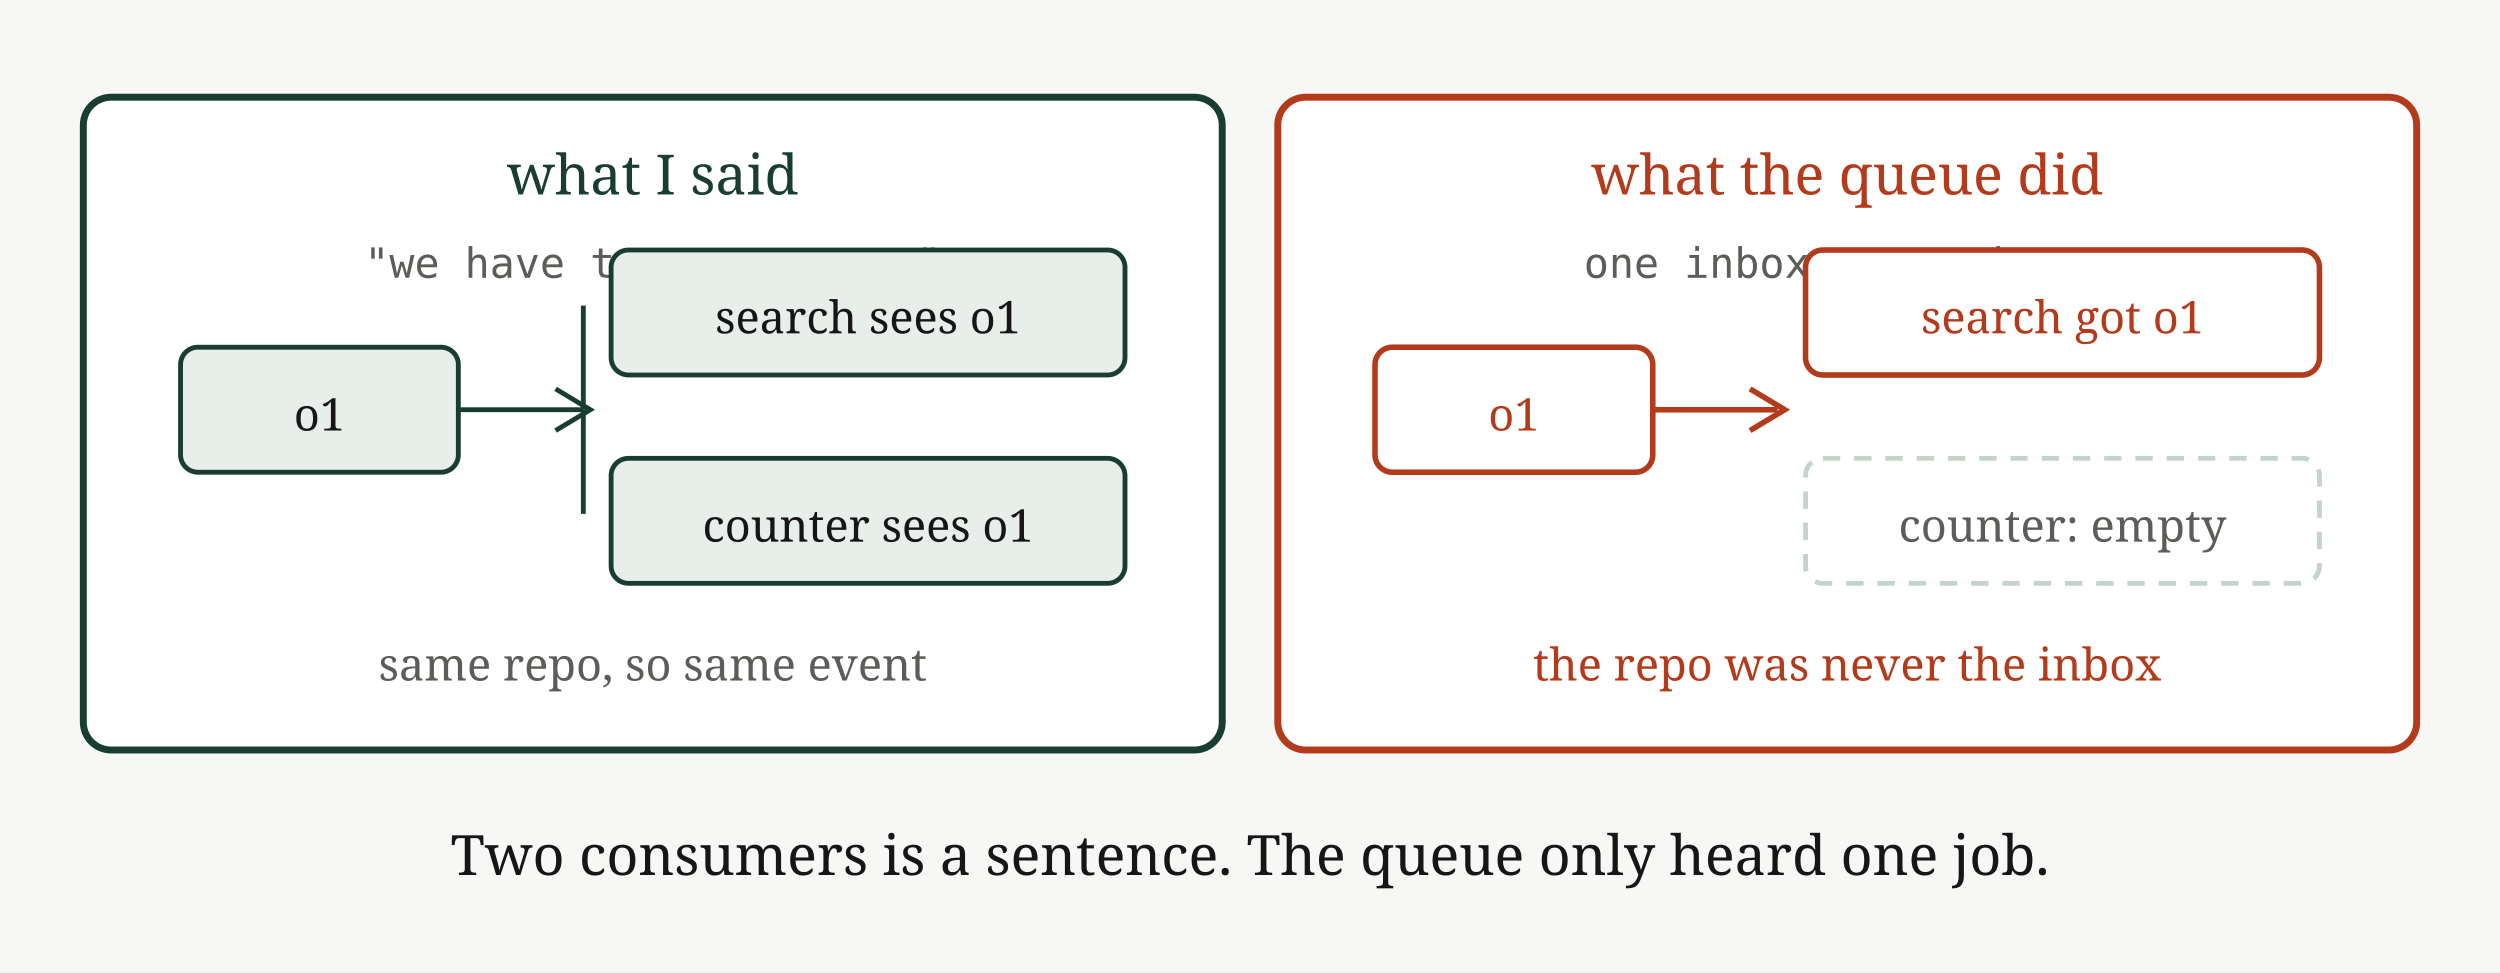
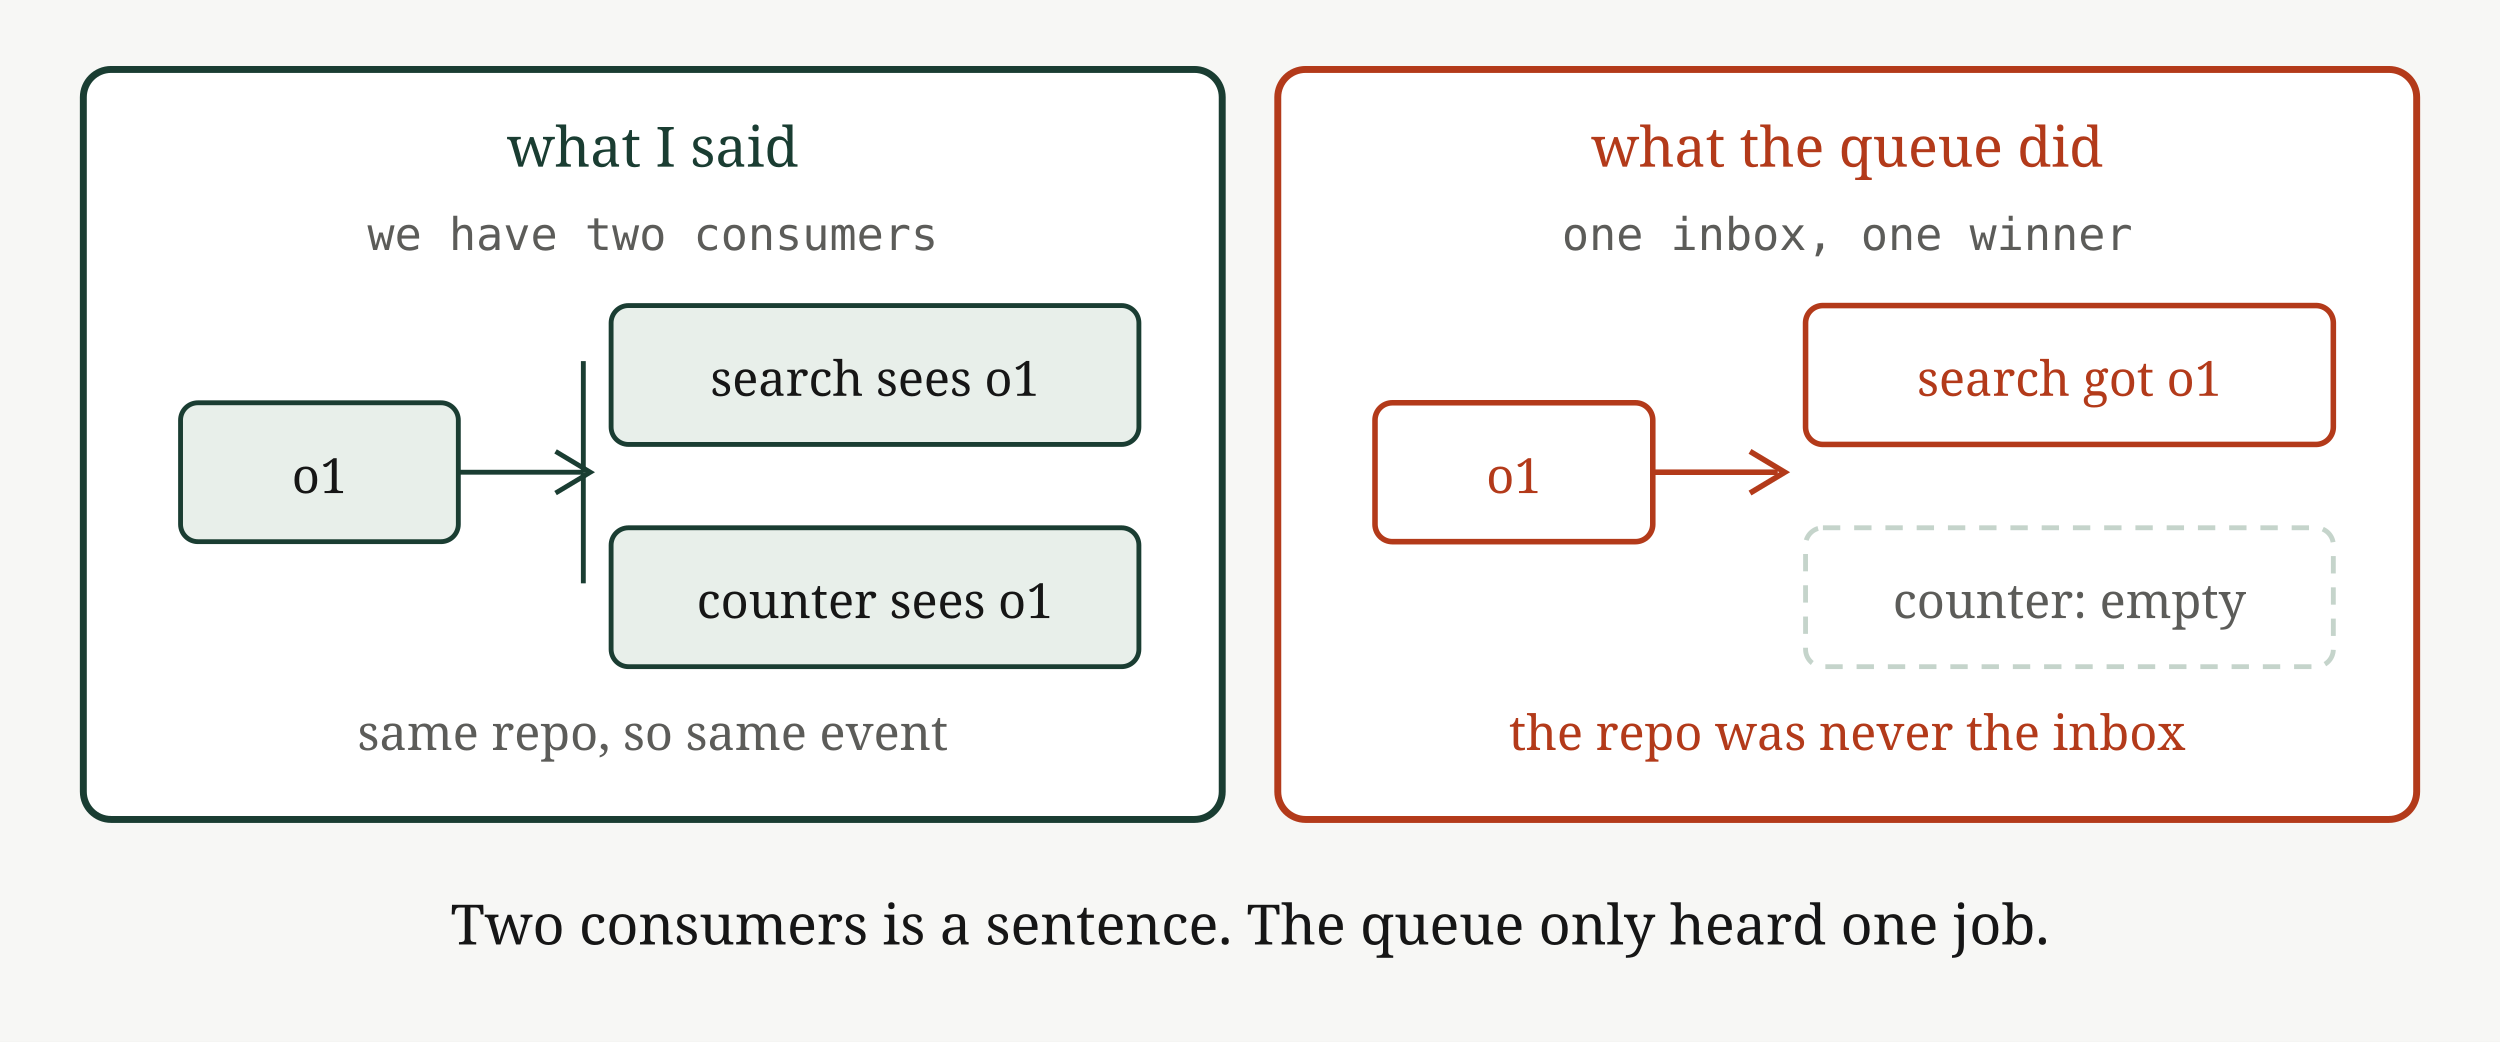
- <svg xmlns="http://www.w3.org/2000/svg" viewBox="0 0 720 280" width="720" height="280" role="img">
-   <rect width="720" height="280" fill="#F7F7F5" />
-   <rect x="24" y="28" width="328" height="188" rx="8" fill="#FFFFFF" stroke="#1A3D32" stroke-width="2" />
-   <text x="188" y="56" text-anchor="middle" font-family="Georgia, serif" font-size="16" fill="#1A3D32">what I said</text>
-   <text x="188" y="80" text-anchor="middle" font-family="ui-monospace, monospace" font-size="12" fill="#5C5C59">"we have two consumers"</text>
-   <rect x="52" y="100" width="80" height="36" rx="5" fill="#E8EFEA" stroke="#1A3D32" stroke-width="1.4" />
-   <text x="92" y="124" text-anchor="middle" font-family="Georgia, serif" font-size="13" fill="#161616">o1</text>
-   <path d="M132 118 H168" stroke="#1A3D32" stroke-width="1.4" />
-   <path d="M160 112 L170 118 L160 124" fill="none" stroke="#1A3D32" stroke-width="1.4" />
-   <path d="M168 118 V148" stroke="#1A3D32" stroke-width="1.4" />
-   <path d="M168 118 V88" stroke="#1A3D32" stroke-width="1.4" />
-   <rect x="176" y="72" width="148" height="36" rx="5" fill="#E8EFEA" stroke="#1A3D32" stroke-width="1.4" />
-   <text x="250" y="96" text-anchor="middle" font-family="Georgia, serif" font-size="13" fill="#161616">search sees o1</text>
-   <rect x="176" y="132" width="148" height="36" rx="5" fill="#E8EFEA" stroke="#1A3D32" stroke-width="1.4" />
-   <text x="250" y="156" text-anchor="middle" font-family="Georgia, serif" font-size="13" fill="#161616">counter sees o1</text>
-   <text x="188" y="196" text-anchor="middle" font-family="Georgia, serif" font-size="13" fill="#5C5C59">same repo, so same event</text>
-   <rect x="368" y="28" width="328" height="188" rx="8" fill="#FFFFFF" stroke="#B33A1A" stroke-width="2" />
-   <text x="532" y="56" text-anchor="middle" font-family="Georgia, serif" font-size="16" fill="#B33A1A">what the queue did</text>
-   <text x="532" y="80" text-anchor="middle" font-family="ui-monospace, monospace" font-size="12" fill="#5C5C59">one inbox, one winner</text>
-   <rect x="396" y="100" width="80" height="36" rx="5" fill="#FFFFFF" stroke="#B33A1A" stroke-width="1.6" />
-   <text x="436" y="124" text-anchor="middle" font-family="Georgia, serif" font-size="13" fill="#B33A1A">o1</text>
-   <path d="M476 118 H512" stroke="#B33A1A" stroke-width="1.6" />
-   <path d="M504 112 L514 118 L504 124" fill="none" stroke="#B33A1A" stroke-width="1.6" />
-   <rect x="520" y="72" width="148" height="36" rx="5" fill="#FFFFFF" stroke="#B33A1A" stroke-width="1.6" />
-   <text x="594" y="96" text-anchor="middle" font-family="Georgia, serif" font-size="13" fill="#B33A1A">search got o1</text>
-   <rect x="520" y="132" width="148" height="36" rx="5" fill="#FFFFFF" stroke="#C5D4CB" stroke-width="1.4" stroke-dasharray="5 4" />
-   <text x="594" y="156" text-anchor="middle" font-family="Georgia, serif" font-size="13" fill="#5C5C59">counter: empty</text>
-   <text x="532" y="196" text-anchor="middle" font-family="Georgia, serif" font-size="13" fill="#B33A1A">the repo was never the inbox</text>
-   <text x="360" y="252" text-anchor="middle" font-family="Georgia, serif" font-size="16" fill="#161616">Two consumers is a sentence. The queue only heard one job.</text>
+ <svg xmlns="http://www.w3.org/2000/svg" viewBox="0 0 720 300" width="720" height="300" role="img">
+   <rect width="720" height="300" fill="#F7F7F5" />
+   <rect x="24" y="20" width="328" height="216" rx="8" fill="#FFFFFF" stroke="#1A3D32" stroke-width="2" />
+   <text x="188" y="48" text-anchor="middle" font-family="Georgia, serif" font-size="16" fill="#1A3D32">what I said</text>
+   <text x="188" y="72" text-anchor="middle" font-family="ui-monospace, monospace" font-size="13" fill="#5C5C59">we have two consumers</text>
+   <rect x="52" y="116" width="80" height="40" rx="5" fill="#E8EFEA" stroke="#1A3D32" stroke-width="1.4" />
+   <text x="92" y="142" text-anchor="middle" font-family="Georgia, serif" font-size="14" fill="#161616">o1</text>
+   <path d="M132 136 H168" stroke="#1A3D32" stroke-width="1.4" />
+   <path d="M160 130 L170 136 L160 142" fill="none" stroke="#1A3D32" stroke-width="1.4" />
+   <path d="M168 136 V168" stroke="#1A3D32" stroke-width="1.4" />
+   <path d="M168 136 V104" stroke="#1A3D32" stroke-width="1.4" />
+   <rect x="176" y="88" width="152" height="40" rx="5" fill="#E8EFEA" stroke="#1A3D32" stroke-width="1.4" />
+   <text x="252" y="114" text-anchor="middle" font-family="Georgia, serif" font-size="14" fill="#161616">search sees o1</text>
+   <rect x="176" y="152" width="152" height="40" rx="5" fill="#E8EFEA" stroke="#1A3D32" stroke-width="1.4" />
+   <text x="252" y="178" text-anchor="middle" font-family="Georgia, serif" font-size="14" fill="#161616">counter sees o1</text>
+   <text x="188" y="216" text-anchor="middle" font-family="Georgia, serif" font-size="14" fill="#5C5C59">same repo, so same event</text>
+   <rect x="368" y="20" width="328" height="216" rx="8" fill="#FFFFFF" stroke="#B33A1A" stroke-width="2" />
+   <text x="532" y="48" text-anchor="middle" font-family="Georgia, serif" font-size="16" fill="#B33A1A">what the queue did</text>
+   <text x="532" y="72" text-anchor="middle" font-family="ui-monospace, monospace" font-size="13" fill="#5C5C59">one inbox, one winner</text>
+   <rect x="396" y="116" width="80" height="40" rx="5" fill="#FFFFFF" stroke="#B33A1A" stroke-width="1.6" />
+   <text x="436" y="142" text-anchor="middle" font-family="Georgia, serif" font-size="14" fill="#B33A1A">o1</text>
+   <path d="M476 136 H512" stroke="#B33A1A" stroke-width="1.6" />
+   <path d="M504 130 L514 136 L504 142" fill="none" stroke="#B33A1A" stroke-width="1.6" />
+   <rect x="520" y="88" width="152" height="40" rx="5" fill="#FFFFFF" stroke="#B33A1A" stroke-width="1.6" />
+   <text x="596" y="114" text-anchor="middle" font-family="Georgia, serif" font-size="14" fill="#B33A1A">search got o1</text>
+   <rect x="520" y="152" width="152" height="40" rx="5" fill="#FFFFFF" stroke="#C5D4CB" stroke-width="1.4" stroke-dasharray="5 4" />
+   <text x="596" y="178" text-anchor="middle" font-family="Georgia, serif" font-size="14" fill="#5C5C59">counter: empty</text>
+   <text x="532" y="216" text-anchor="middle" font-family="Georgia, serif" font-size="14" fill="#B33A1A">the repo was never the inbox</text>
+   <text x="360" y="272" text-anchor="middle" font-family="Georgia, serif" font-size="16" fill="#161616">Two consumers is a sentence. The queue only heard one job.</text>
</svg>
